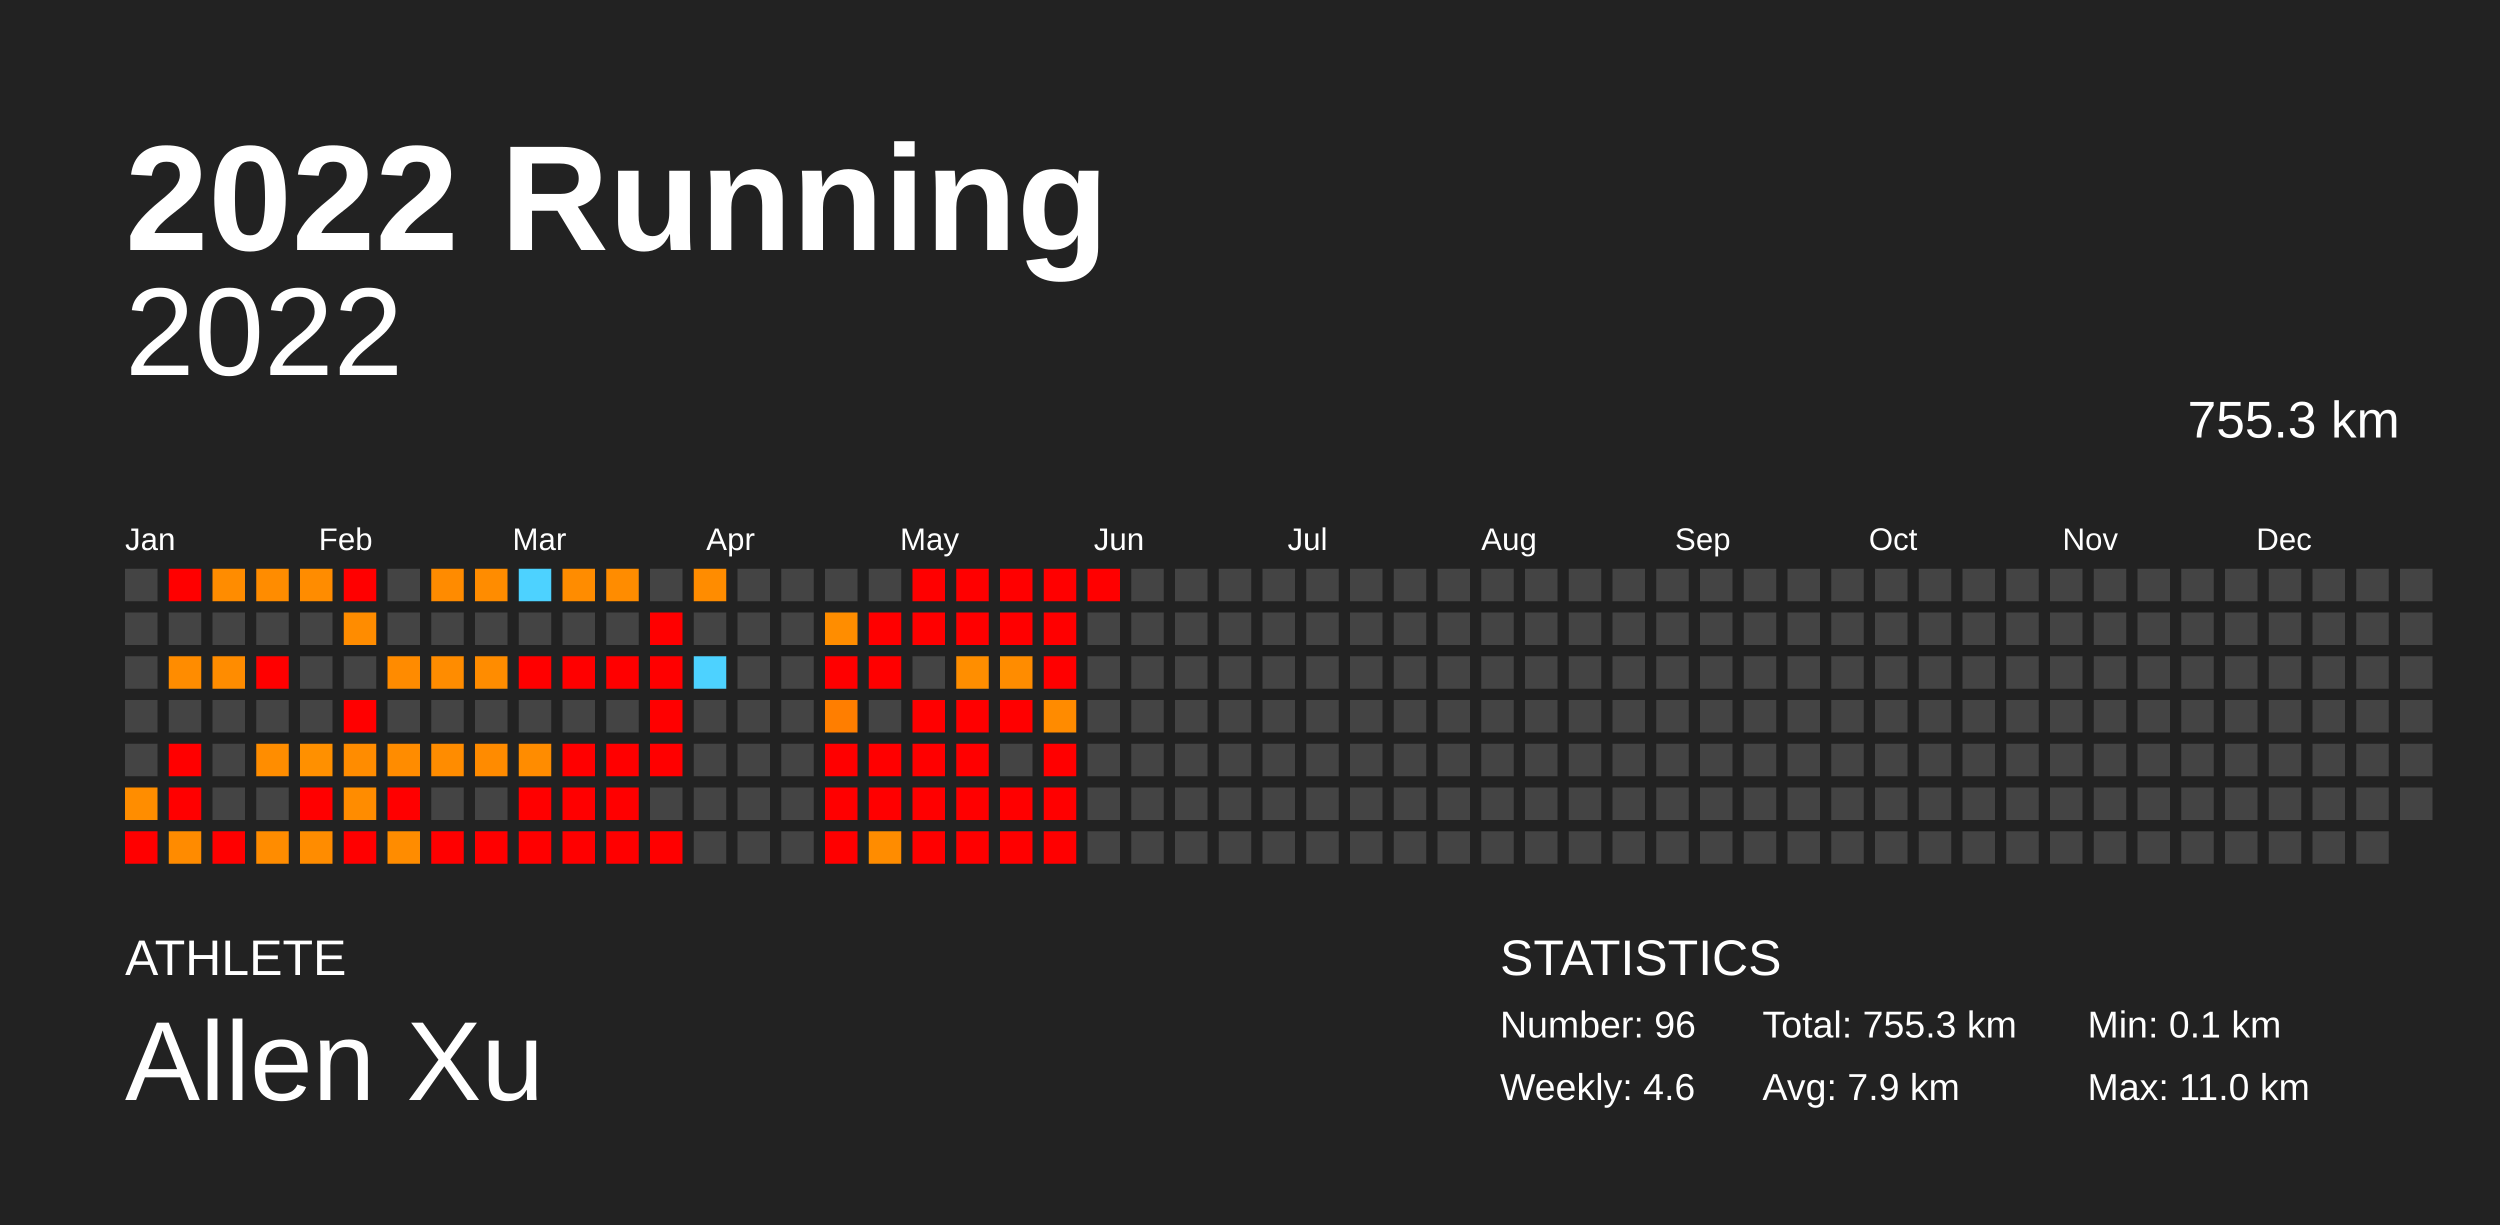
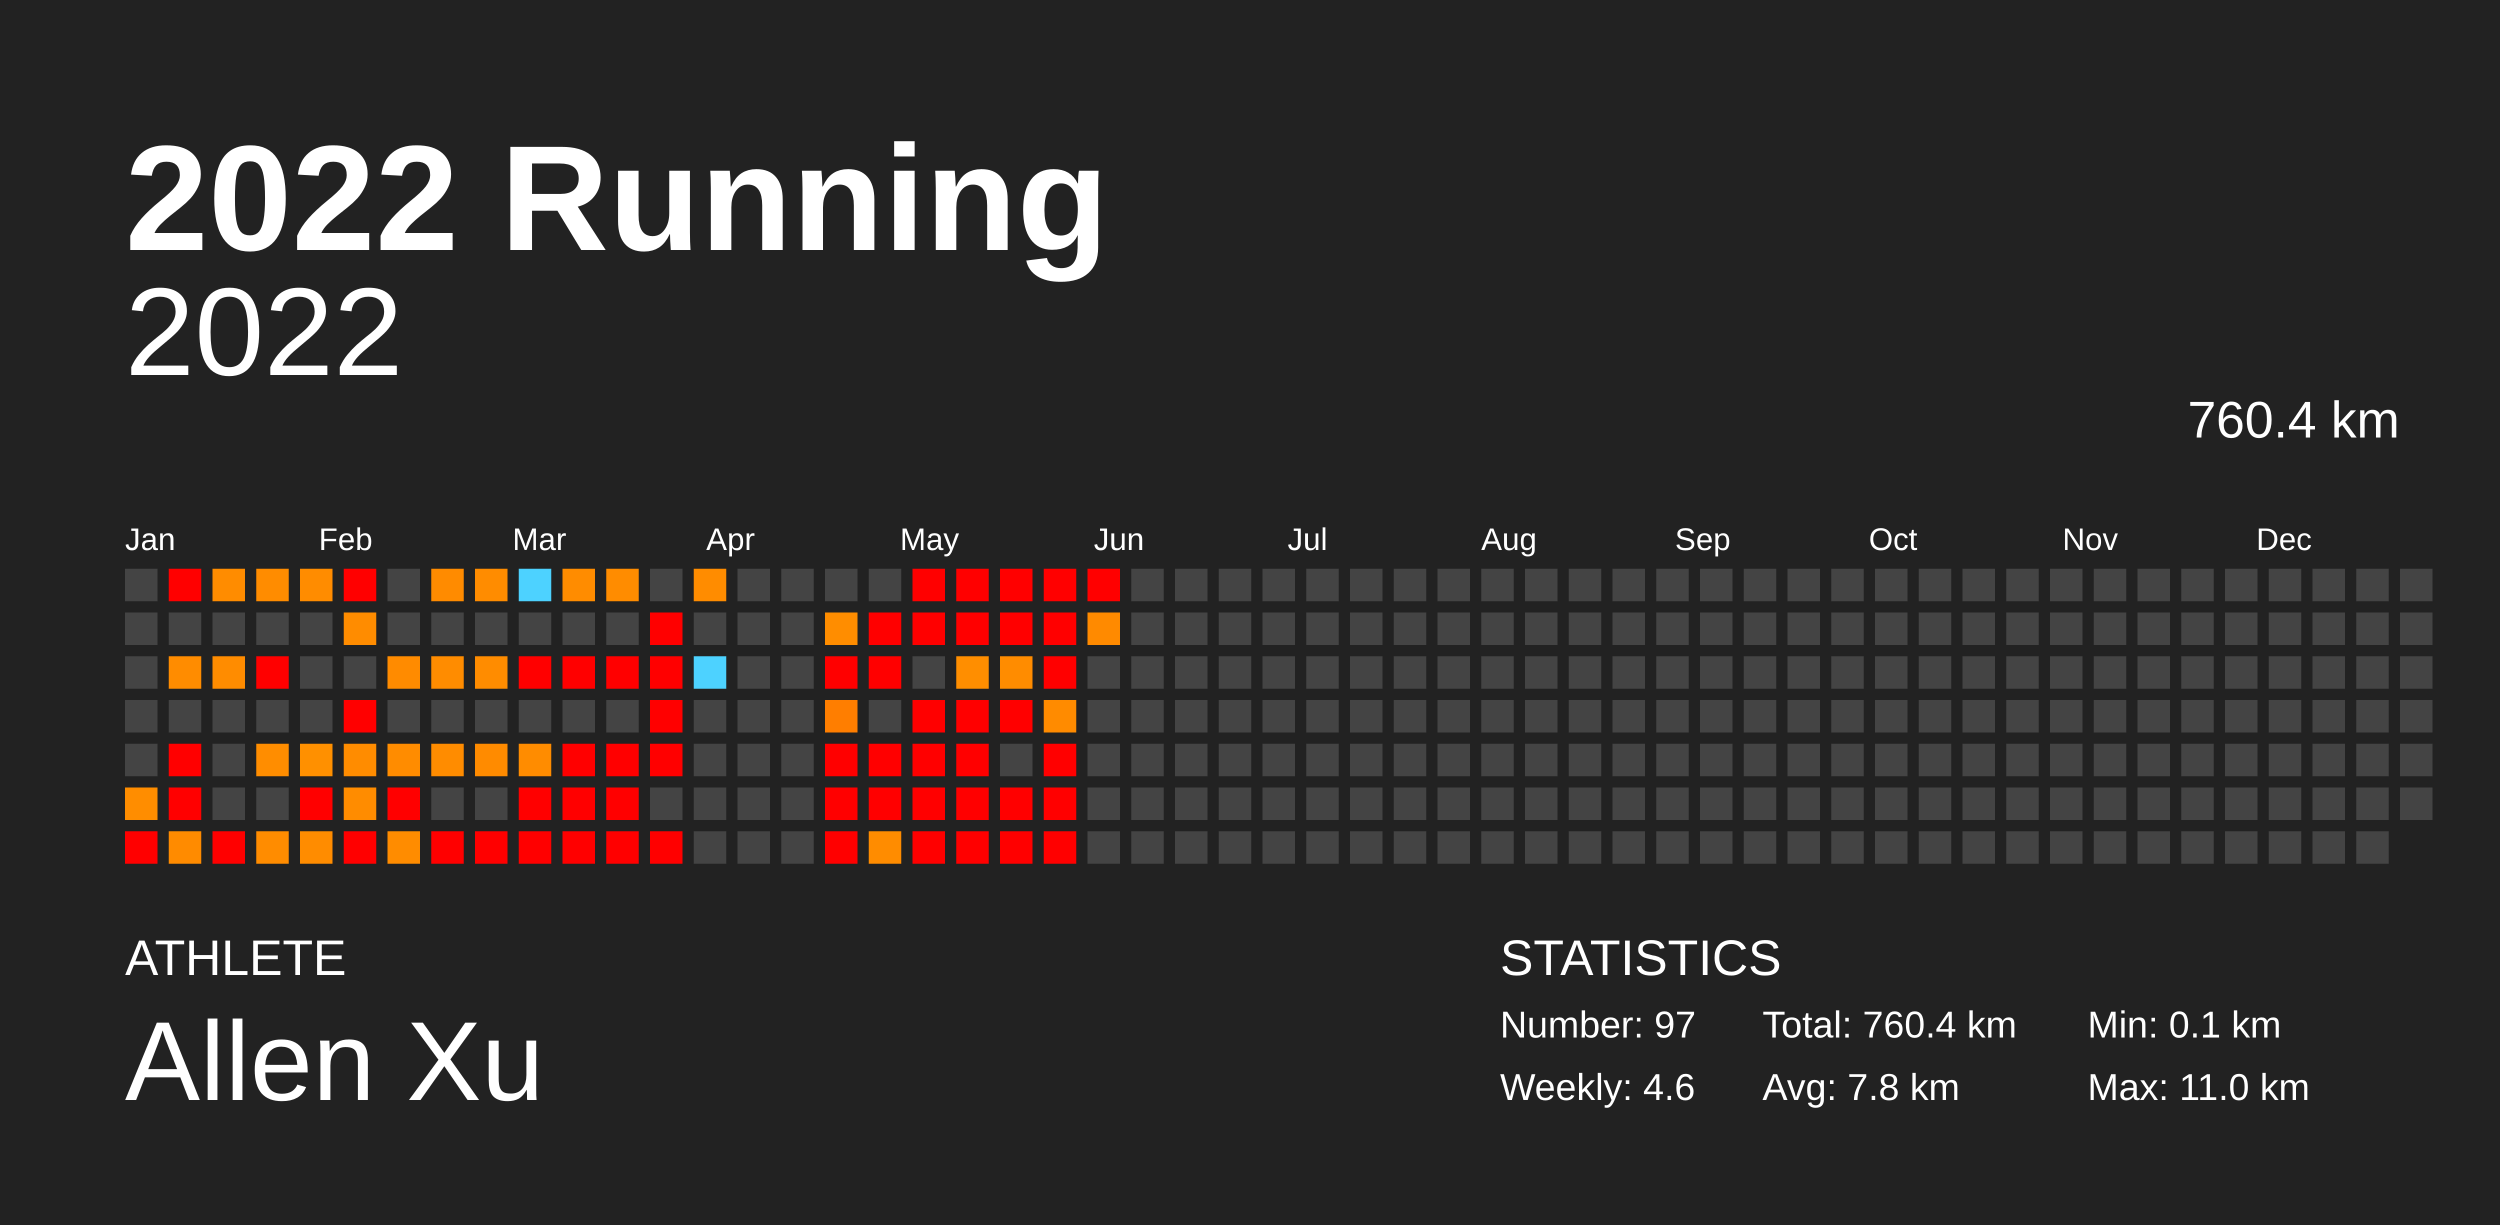
<svg xmlns="http://www.w3.org/2000/svg" baseProfile="full" height="98mm" version="1.1" viewBox="0,0,200,98" width="200mm">
  <defs />
  <rect fill="#222222" height="98" width="200" x="0" y="0" />
  <text fill="#FFFFFF" style="font-size:12px; font-family:Arial; font-weight:bold;" x="10" y="20">2022 Running</text>
  <text fill="#FFFFFF" style="font-size:4px; font-family:Arial" x="10" y="78">ATHLETE</text>
  <text fill="#FFFFFF" style="font-size:9px; font-family:Arial" x="10" y="88">Allen Xu</text>
  <text fill="#FFFFFF" style="font-size:4px; font-family:Arial" x="120" y="78">STATISTICS</text>
-   <text fill="#FFFFFF" style="font-size:3px; font-family:Arial" x="120" y="83">Number: 96</text>
+   <text fill="#FFFFFF" style="font-size:3px; font-family:Arial" x="120" y="83">Number: 97</text>
  <text fill="#FFFFFF" style="font-size:3px; font-family:Arial" x="120" y="88">Weekly: 4.6</text>
-   <text fill="#FFFFFF" style="font-size:3px; font-family:Arial" x="141" y="83">Total: 755.3 km</text>
-   <text fill="#FFFFFF" style="font-size:3px; font-family:Arial" x="141" y="88">Avg: 7.9 km</text>
+   <text fill="#FFFFFF" style="font-size:3px; font-family:Arial" x="141" y="83">Total: 760.4 km</text>
+   <text fill="#FFFFFF" style="font-size:3px; font-family:Arial" x="141" y="88">Avg: 7.8 km</text>
  <text fill="#FFFFFF" style="font-size:3px; font-family:Arial" x="167" y="83">Min: 0.1 km</text>
  <text fill="#FFFFFF" style="font-size:3px; font-family:Arial" x="167" y="88">Max: 11.0 km</text>
  <text alignment-baseline="hanging" fill="#FFFFFF" style="font-size:10.0px; font-family:Arial;" x="10" y="30">2022</text>
-   <text alignment-baseline="hanging" fill="#FFFFFF" style="font-size:4.125px; font-family:Arial;" x="175" y="35">755.3 km</text>
+   <text alignment-baseline="hanging" fill="#FFFFFF" style="font-size:4.125px; font-family:Arial;" x="175" y="35">760.4 km</text>
  <text fill="#FFFFFF" style="font-size:2.5px; font-family:Arial" x="10.0" y="44">Jan</text>
  <text fill="#FFFFFF" style="font-size:2.5px; font-family:Arial" x="25.5" y="44">Feb</text>
  <text fill="#FFFFFF" style="font-size:2.5px; font-family:Arial" x="41.0" y="44">Mar</text>
  <text fill="#FFFFFF" style="font-size:2.5px; font-family:Arial" x="56.5" y="44">Apr</text>
  <text fill="#FFFFFF" style="font-size:2.5px; font-family:Arial" x="72.0" y="44">May</text>
  <text fill="#FFFFFF" style="font-size:2.5px; font-family:Arial" x="87.5" y="44">Jun</text>
  <text fill="#FFFFFF" style="font-size:2.5px; font-family:Arial" x="103.0" y="44">Jul</text>
  <text fill="#FFFFFF" style="font-size:2.5px; font-family:Arial" x="118.5" y="44">Aug</text>
  <text fill="#FFFFFF" style="font-size:2.5px; font-family:Arial" x="134.0" y="44">Sep</text>
  <text fill="#FFFFFF" style="font-size:2.5px; font-family:Arial" x="149.5" y="44">Oct</text>
  <text fill="#FFFFFF" style="font-size:2.5px; font-family:Arial" x="165.0" y="44">Nov</text>
  <text fill="#FFFFFF" style="font-size:2.5px; font-family:Arial" x="180.5" y="44">Dec</text>
  <rect fill="#444444" height="2.6" width="2.6" x="10.0" y="45.5" />
  <rect fill="#444444" height="2.6" width="2.6" x="10.0" y="49.0" />
  <rect fill="#444444" height="2.6" width="2.6" x="10.0" y="52.5" />
  <rect fill="#444444" height="2.6" width="2.6" x="10.0" y="56.0" />
  <rect fill="#444444" height="2.6" width="2.6" x="10.0" y="59.5" />
  <rect fill="#ff8d00" height="2.6" width="2.6" x="10.0" y="63.0" />
  <rect fill="red" height="2.6" width="2.6" x="10.0" y="66.5" />
  <rect fill="red" height="2.6" width="2.6" x="13.5" y="45.5" />
  <rect fill="#444444" height="2.6" width="2.6" x="13.5" y="49.0" />
  <rect fill="#ff8c00" height="2.6" width="2.6" x="13.5" y="52.5" />
  <rect fill="#444444" height="2.6" width="2.6" x="13.5" y="56.0" />
  <rect fill="red" height="2.6" width="2.6" x="13.5" y="59.5" />
  <rect fill="red" height="2.6" width="2.6" x="13.5" y="63.0" />
  <rect fill="#ff8b00" height="2.6" width="2.6" x="13.5" y="66.5" />
  <rect fill="#ff8c00" height="2.6" width="2.6" x="17.0" y="45.5" />
  <rect fill="#444444" height="2.6" width="2.6" x="17.0" y="49.0" />
  <rect fill="#ff8c00" height="2.6" width="2.6" x="17.0" y="52.5" />
  <rect fill="#444444" height="2.6" width="2.6" x="17.0" y="56.0" />
  <rect fill="#444444" height="2.6" width="2.6" x="17.0" y="59.5" />
  <rect fill="#444444" height="2.6" width="2.6" x="17.0" y="63.0" />
  <rect fill="red" height="2.6" width="2.6" x="17.0" y="66.5" />
  <rect fill="#ff8c00" height="2.6" width="2.6" x="20.5" y="45.5" />
  <rect fill="#444444" height="2.6" width="2.6" x="20.5" y="49.0" />
  <rect fill="red" height="2.6" width="2.6" x="20.5" y="52.5" />
  <rect fill="#444444" height="2.6" width="2.6" x="20.5" y="56.0" />
  <rect fill="#ff8d00" height="2.6" width="2.6" x="20.5" y="59.5" />
  <rect fill="#444444" height="2.6" width="2.6" x="20.5" y="63.0" />
  <rect fill="#ff8c00" height="2.6" width="2.6" x="20.5" y="66.5" />
  <rect fill="#ff8c00" height="2.6" width="2.6" x="24.0" y="45.5" />
  <rect fill="#444444" height="2.6" width="2.6" x="24.0" y="49.0" />
  <rect fill="#444444" height="2.6" width="2.6" x="24.0" y="52.5" />
  <rect fill="#444444" height="2.6" width="2.6" x="24.0" y="56.0" />
  <rect fill="#ff9000" height="2.6" width="2.6" x="24.0" y="59.5" />
  <rect fill="red" height="2.6" width="2.6" x="24.0" y="63.0" />
  <rect fill="#ff8c00" height="2.6" width="2.6" x="24.0" y="66.5" />
  <rect fill="red" height="2.6" width="2.6" x="27.5" y="45.5" />
  <rect fill="#ff8c00" height="2.6" width="2.6" x="27.5" y="49.0" />
  <rect fill="#444444" height="2.6" width="2.6" x="27.5" y="52.5" />
  <rect fill="red" height="2.6" width="2.6" x="27.5" y="56.0" />
  <rect fill="#ff8c00" height="2.6" width="2.6" x="27.5" y="59.5" />
  <rect fill="#ff8c00" height="2.6" width="2.6" x="27.5" y="63.0" />
  <rect fill="red" height="2.6" width="2.6" x="27.5" y="66.5" />
  <rect fill="#444444" height="2.6" width="2.6" x="31.0" y="45.5" />
  <rect fill="#444444" height="2.6" width="2.6" x="31.0" y="49.0" />
  <rect fill="#ff8b00" height="2.6" width="2.6" x="31.0" y="52.5" />
  <rect fill="#444444" height="2.6" width="2.6" x="31.0" y="56.0" />
  <rect fill="#ff8c00" height="2.6" width="2.6" x="31.0" y="59.5" />
  <rect fill="red" height="2.6" width="2.6" x="31.0" y="63.0" />
  <rect fill="#ff8c00" height="2.6" width="2.6" x="31.0" y="66.5" />
  <rect fill="#ff8b00" height="2.6" width="2.6" x="34.5" y="45.5" />
  <rect fill="#444444" height="2.6" width="2.6" x="34.5" y="49.0" />
  <rect fill="#ff8c00" height="2.6" width="2.6" x="34.5" y="52.5" />
  <rect fill="#444444" height="2.6" width="2.6" x="34.5" y="56.0" />
  <rect fill="#ff8c00" height="2.6" width="2.6" x="34.5" y="59.5" />
  <rect fill="#444444" height="2.6" width="2.6" x="34.5" y="63.0" />
  <rect fill="red" height="2.6" width="2.6" x="34.5" y="66.5" />
  <rect fill="#ff8c00" height="2.6" width="2.6" x="38.0" y="45.5" />
  <rect fill="#444444" height="2.6" width="2.6" x="38.0" y="49.0" />
  <rect fill="#ff8c00" height="2.6" width="2.6" x="38.0" y="52.5" />
  <rect fill="#444444" height="2.6" width="2.6" x="38.0" y="56.0" />
  <rect fill="#ff8b00" height="2.6" width="2.6" x="38.0" y="59.5" />
  <rect fill="#444444" height="2.6" width="2.6" x="38.0" y="63.0" />
  <rect fill="red" height="2.6" width="2.6" x="38.0" y="66.5" />
  <rect fill="#4dd2ff" height="2.6" width="2.6" x="41.5" y="45.5" />
  <rect fill="#444444" height="2.6" width="2.6" x="41.5" y="49.0" />
  <rect fill="red" height="2.6" width="2.6" x="41.5" y="52.5" />
  <rect fill="#444444" height="2.6" width="2.6" x="41.5" y="56.0" />
  <rect fill="#ff8c00" height="2.6" width="2.6" x="41.5" y="59.5" />
  <rect fill="red" height="2.6" width="2.6" x="41.5" y="63.0" />
  <rect fill="red" height="2.6" width="2.6" x="41.5" y="66.5" />
  <rect fill="#ff8c00" height="2.6" width="2.6" x="45.0" y="45.5" />
  <rect fill="#444444" height="2.6" width="2.6" x="45.0" y="49.0" />
  <rect fill="red" height="2.6" width="2.6" x="45.0" y="52.5" />
  <rect fill="#444444" height="2.6" width="2.6" x="45.0" y="56.0" />
  <rect fill="red" height="2.6" width="2.6" x="45.0" y="59.5" />
  <rect fill="red" height="2.6" width="2.6" x="45.0" y="63.0" />
  <rect fill="red" height="2.6" width="2.6" x="45.0" y="66.5" />
  <rect fill="#ff8c00" height="2.6" width="2.6" x="48.5" y="45.5" />
  <rect fill="#444444" height="2.6" width="2.6" x="48.5" y="49.0" />
  <rect fill="red" height="2.6" width="2.6" x="48.5" y="52.5" />
  <rect fill="#444444" height="2.6" width="2.6" x="48.5" y="56.0" />
  <rect fill="red" height="2.6" width="2.6" x="48.5" y="59.5" />
  <rect fill="red" height="2.6" width="2.6" x="48.5" y="63.0" />
  <rect fill="red" height="2.6" width="2.6" x="48.5" y="66.5" />
  <rect fill="#444444" height="2.6" width="2.6" x="52.0" y="45.5" />
  <rect fill="red" height="2.6" width="2.6" x="52.0" y="49.0" />
  <rect fill="red" height="2.6" width="2.6" x="52.0" y="52.5" />
  <rect fill="red" height="2.6" width="2.6" x="52.0" y="56.0" />
  <rect fill="red" height="2.6" width="2.6" x="52.0" y="59.5" />
  <rect fill="#444444" height="2.6" width="2.6" x="52.0" y="63.0" />
  <rect fill="red" height="2.6" width="2.6" x="52.0" y="66.5" />
  <rect fill="#ff8c00" height="2.6" width="2.6" x="55.5" y="45.5" />
  <rect fill="#444444" height="2.6" width="2.6" x="55.5" y="49.0" />
  <rect fill="#4dd2ff" height="2.6" width="2.6" x="55.5" y="52.5" />
  <rect fill="#444444" height="2.6" width="2.6" x="55.5" y="56.0" />
  <rect fill="#444444" height="2.6" width="2.6" x="55.5" y="59.5" />
  <rect fill="#444444" height="2.6" width="2.6" x="55.5" y="63.0" />
  <rect fill="#444444" height="2.6" width="2.6" x="55.5" y="66.5" />
  <rect fill="#444444" height="2.6" width="2.6" x="59.0" y="45.5" />
  <rect fill="#444444" height="2.6" width="2.6" x="59.0" y="49.0" />
  <rect fill="#444444" height="2.6" width="2.6" x="59.0" y="52.5" />
  <rect fill="#444444" height="2.6" width="2.6" x="59.0" y="56.0" />
  <rect fill="#444444" height="2.6" width="2.6" x="59.0" y="59.5" />
  <rect fill="#444444" height="2.6" width="2.6" x="59.0" y="63.0" />
  <rect fill="#444444" height="2.6" width="2.6" x="59.0" y="66.5" />
  <rect fill="#444444" height="2.6" width="2.6" x="62.5" y="45.5" />
  <rect fill="#444444" height="2.6" width="2.6" x="62.5" y="49.0" />
  <rect fill="#444444" height="2.6" width="2.6" x="62.5" y="52.5" />
  <rect fill="#444444" height="2.6" width="2.6" x="62.5" y="56.0" />
  <rect fill="#444444" height="2.6" width="2.6" x="62.5" y="59.5" />
  <rect fill="#444444" height="2.6" width="2.6" x="62.5" y="63.0" />
  <rect fill="#444444" height="2.6" width="2.6" x="62.5" y="66.5" />
  <rect fill="#444444" height="2.6" width="2.6" x="66.0" y="45.5" />
  <rect fill="#ff8d00" height="2.6" width="2.6" x="66.0" y="49.0" />
  <rect fill="red" height="2.6" width="2.6" x="66.0" y="52.5" />
  <rect fill="#ff7e00" height="2.6" width="2.6" x="66.0" y="56.0" />
  <rect fill="red" height="2.6" width="2.6" x="66.0" y="59.5" />
  <rect fill="red" height="2.6" width="2.6" x="66.0" y="63.0" />
  <rect fill="red" height="2.6" width="2.6" x="66.0" y="66.5" />
  <rect fill="#444444" height="2.6" width="2.6" x="69.5" y="45.5" />
  <rect fill="red" height="2.6" width="2.6" x="69.5" y="49.0" />
  <rect fill="red" height="2.6" width="2.6" x="69.5" y="52.5" />
  <rect fill="#444444" height="2.6" width="2.6" x="69.5" y="56.0" />
  <rect fill="red" height="2.6" width="2.6" x="69.5" y="59.5" />
  <rect fill="red" height="2.6" width="2.6" x="69.5" y="63.0" />
  <rect fill="#ff8c00" height="2.6" width="2.6" x="69.5" y="66.5" />
  <rect fill="red" height="2.6" width="2.6" x="73.0" y="45.5" />
  <rect fill="red" height="2.6" width="2.6" x="73.0" y="49.0" />
  <rect fill="#444444" height="2.6" width="2.6" x="73.0" y="52.5" />
  <rect fill="red" height="2.6" width="2.6" x="73.0" y="56.0" />
  <rect fill="red" height="2.6" width="2.6" x="73.0" y="59.5" />
  <rect fill="red" height="2.6" width="2.6" x="73.0" y="63.0" />
  <rect fill="red" height="2.6" width="2.6" x="73.0" y="66.5" />
  <rect fill="red" height="2.6" width="2.6" x="76.5" y="45.5" />
  <rect fill="red" height="2.6" width="2.6" x="76.5" y="49.0" />
  <rect fill="#ff8e00" height="2.6" width="2.6" x="76.5" y="52.5" />
  <rect fill="red" height="2.6" width="2.6" x="76.5" y="56.0" />
  <rect fill="red" height="2.6" width="2.6" x="76.5" y="59.5" />
  <rect fill="red" height="2.6" width="2.6" x="76.5" y="63.0" />
  <rect fill="red" height="2.6" width="2.6" x="76.5" y="66.5" />
  <rect fill="red" height="2.6" width="2.6" x="80.0" y="45.5" />
  <rect fill="red" height="2.6" width="2.6" x="80.0" y="49.0" />
  <rect fill="#ff8c00" height="2.6" width="2.6" x="80.0" y="52.5" />
  <rect fill="red" height="2.6" width="2.6" x="80.0" y="56.0" />
  <rect fill="#444444" height="2.6" width="2.6" x="80.0" y="59.5" />
  <rect fill="red" height="2.6" width="2.6" x="80.0" y="63.0" />
  <rect fill="red" height="2.6" width="2.6" x="80.0" y="66.5" />
  <rect fill="red" height="2.6" width="2.6" x="83.5" y="45.5" />
  <rect fill="red" height="2.6" width="2.6" x="83.5" y="49.0" />
  <rect fill="red" height="2.6" width="2.6" x="83.5" y="52.5" />
  <rect fill="#ff8b00" height="2.6" width="2.6" x="83.5" y="56.0" />
  <rect fill="red" height="2.6" width="2.6" x="83.5" y="59.5" />
  <rect fill="red" height="2.6" width="2.6" x="83.5" y="63.0" />
  <rect fill="red" height="2.6" width="2.6" x="83.5" y="66.5" />
  <rect fill="red" height="2.6" width="2.6" x="87.0" y="45.5" />
-   <rect fill="#444444" height="2.6" width="2.6" x="87.0" y="49.0" />
+   <rect fill="#ff8a00" height="2.6" width="2.6" x="87.0" y="49.0" />
  <rect fill="#444444" height="2.6" width="2.6" x="87.0" y="52.5" />
  <rect fill="#444444" height="2.6" width="2.6" x="87.0" y="56.0" />
  <rect fill="#444444" height="2.6" width="2.6" x="87.0" y="59.5" />
  <rect fill="#444444" height="2.6" width="2.6" x="87.0" y="63.0" />
  <rect fill="#444444" height="2.6" width="2.6" x="87.0" y="66.5" />
  <rect fill="#444444" height="2.6" width="2.6" x="90.5" y="45.5" />
  <rect fill="#444444" height="2.6" width="2.6" x="90.5" y="49.0" />
  <rect fill="#444444" height="2.6" width="2.6" x="90.5" y="52.5" />
  <rect fill="#444444" height="2.6" width="2.6" x="90.5" y="56.0" />
  <rect fill="#444444" height="2.6" width="2.6" x="90.5" y="59.5" />
  <rect fill="#444444" height="2.6" width="2.6" x="90.5" y="63.0" />
  <rect fill="#444444" height="2.6" width="2.6" x="90.5" y="66.5" />
  <rect fill="#444444" height="2.6" width="2.6" x="94.0" y="45.5" />
  <rect fill="#444444" height="2.6" width="2.6" x="94.0" y="49.0" />
  <rect fill="#444444" height="2.6" width="2.6" x="94.0" y="52.5" />
  <rect fill="#444444" height="2.6" width="2.6" x="94.0" y="56.0" />
  <rect fill="#444444" height="2.6" width="2.6" x="94.0" y="59.5" />
  <rect fill="#444444" height="2.6" width="2.6" x="94.0" y="63.0" />
  <rect fill="#444444" height="2.6" width="2.6" x="94.0" y="66.5" />
  <rect fill="#444444" height="2.6" width="2.6" x="97.5" y="45.5" />
  <rect fill="#444444" height="2.6" width="2.6" x="97.5" y="49.0" />
  <rect fill="#444444" height="2.6" width="2.6" x="97.5" y="52.5" />
  <rect fill="#444444" height="2.6" width="2.6" x="97.5" y="56.0" />
  <rect fill="#444444" height="2.6" width="2.6" x="97.5" y="59.5" />
  <rect fill="#444444" height="2.6" width="2.6" x="97.5" y="63.0" />
  <rect fill="#444444" height="2.6" width="2.6" x="97.5" y="66.5" />
  <rect fill="#444444" height="2.6" width="2.6" x="101.0" y="45.5" />
  <rect fill="#444444" height="2.6" width="2.6" x="101.0" y="49.0" />
  <rect fill="#444444" height="2.6" width="2.6" x="101.0" y="52.5" />
  <rect fill="#444444" height="2.6" width="2.6" x="101.0" y="56.0" />
  <rect fill="#444444" height="2.6" width="2.6" x="101.0" y="59.5" />
  <rect fill="#444444" height="2.6" width="2.6" x="101.0" y="63.0" />
  <rect fill="#444444" height="2.6" width="2.6" x="101.0" y="66.5" />
  <rect fill="#444444" height="2.6" width="2.6" x="104.5" y="45.5" />
  <rect fill="#444444" height="2.6" width="2.6" x="104.5" y="49.0" />
  <rect fill="#444444" height="2.6" width="2.6" x="104.5" y="52.5" />
  <rect fill="#444444" height="2.6" width="2.6" x="104.5" y="56.0" />
  <rect fill="#444444" height="2.6" width="2.6" x="104.5" y="59.5" />
  <rect fill="#444444" height="2.6" width="2.6" x="104.5" y="63.0" />
  <rect fill="#444444" height="2.6" width="2.6" x="104.5" y="66.5" />
  <rect fill="#444444" height="2.6" width="2.6" x="108.0" y="45.5" />
  <rect fill="#444444" height="2.6" width="2.6" x="108.0" y="49.0" />
  <rect fill="#444444" height="2.6" width="2.6" x="108.0" y="52.5" />
  <rect fill="#444444" height="2.6" width="2.6" x="108.0" y="56.0" />
  <rect fill="#444444" height="2.6" width="2.6" x="108.0" y="59.5" />
  <rect fill="#444444" height="2.6" width="2.6" x="108.0" y="63.0" />
  <rect fill="#444444" height="2.6" width="2.6" x="108.0" y="66.5" />
  <rect fill="#444444" height="2.6" width="2.6" x="111.5" y="45.5" />
  <rect fill="#444444" height="2.6" width="2.6" x="111.5" y="49.0" />
  <rect fill="#444444" height="2.6" width="2.6" x="111.5" y="52.5" />
  <rect fill="#444444" height="2.6" width="2.6" x="111.5" y="56.0" />
  <rect fill="#444444" height="2.6" width="2.6" x="111.5" y="59.5" />
  <rect fill="#444444" height="2.6" width="2.6" x="111.5" y="63.0" />
  <rect fill="#444444" height="2.6" width="2.6" x="111.5" y="66.5" />
  <rect fill="#444444" height="2.6" width="2.6" x="115.0" y="45.5" />
  <rect fill="#444444" height="2.6" width="2.6" x="115.0" y="49.0" />
  <rect fill="#444444" height="2.6" width="2.6" x="115.0" y="52.5" />
  <rect fill="#444444" height="2.6" width="2.6" x="115.0" y="56.0" />
  <rect fill="#444444" height="2.6" width="2.6" x="115.0" y="59.5" />
  <rect fill="#444444" height="2.6" width="2.6" x="115.0" y="63.0" />
  <rect fill="#444444" height="2.6" width="2.6" x="115.0" y="66.5" />
  <rect fill="#444444" height="2.6" width="2.6" x="118.5" y="45.5" />
  <rect fill="#444444" height="2.6" width="2.6" x="118.5" y="49.0" />
  <rect fill="#444444" height="2.6" width="2.6" x="118.5" y="52.5" />
  <rect fill="#444444" height="2.6" width="2.6" x="118.5" y="56.0" />
  <rect fill="#444444" height="2.6" width="2.6" x="118.5" y="59.5" />
  <rect fill="#444444" height="2.6" width="2.6" x="118.5" y="63.0" />
  <rect fill="#444444" height="2.6" width="2.6" x="118.5" y="66.5" />
  <rect fill="#444444" height="2.6" width="2.6" x="122.0" y="45.5" />
  <rect fill="#444444" height="2.6" width="2.6" x="122.0" y="49.0" />
  <rect fill="#444444" height="2.6" width="2.6" x="122.0" y="52.5" />
  <rect fill="#444444" height="2.6" width="2.6" x="122.0" y="56.0" />
  <rect fill="#444444" height="2.6" width="2.6" x="122.0" y="59.5" />
  <rect fill="#444444" height="2.6" width="2.6" x="122.0" y="63.0" />
  <rect fill="#444444" height="2.6" width="2.6" x="122.0" y="66.5" />
  <rect fill="#444444" height="2.6" width="2.6" x="125.5" y="45.5" />
  <rect fill="#444444" height="2.6" width="2.6" x="125.5" y="49.0" />
  <rect fill="#444444" height="2.6" width="2.6" x="125.5" y="52.5" />
  <rect fill="#444444" height="2.6" width="2.6" x="125.5" y="56.0" />
  <rect fill="#444444" height="2.6" width="2.6" x="125.5" y="59.5" />
  <rect fill="#444444" height="2.6" width="2.6" x="125.5" y="63.0" />
  <rect fill="#444444" height="2.6" width="2.6" x="125.5" y="66.5" />
  <rect fill="#444444" height="2.6" width="2.6" x="129.0" y="45.5" />
  <rect fill="#444444" height="2.6" width="2.6" x="129.0" y="49.0" />
  <rect fill="#444444" height="2.6" width="2.6" x="129.0" y="52.5" />
  <rect fill="#444444" height="2.6" width="2.6" x="129.0" y="56.0" />
  <rect fill="#444444" height="2.6" width="2.6" x="129.0" y="59.5" />
  <rect fill="#444444" height="2.6" width="2.6" x="129.0" y="63.0" />
  <rect fill="#444444" height="2.6" width="2.6" x="129.0" y="66.5" />
  <rect fill="#444444" height="2.6" width="2.6" x="132.5" y="45.5" />
  <rect fill="#444444" height="2.6" width="2.6" x="132.5" y="49.0" />
  <rect fill="#444444" height="2.6" width="2.6" x="132.5" y="52.5" />
  <rect fill="#444444" height="2.6" width="2.6" x="132.5" y="56.0" />
  <rect fill="#444444" height="2.6" width="2.6" x="132.5" y="59.5" />
  <rect fill="#444444" height="2.6" width="2.6" x="132.5" y="63.0" />
  <rect fill="#444444" height="2.6" width="2.6" x="132.5" y="66.5" />
  <rect fill="#444444" height="2.6" width="2.6" x="136.0" y="45.5" />
  <rect fill="#444444" height="2.6" width="2.6" x="136.0" y="49.0" />
  <rect fill="#444444" height="2.6" width="2.6" x="136.0" y="52.5" />
  <rect fill="#444444" height="2.6" width="2.6" x="136.0" y="56.0" />
  <rect fill="#444444" height="2.6" width="2.6" x="136.0" y="59.5" />
  <rect fill="#444444" height="2.6" width="2.6" x="136.0" y="63.0" />
  <rect fill="#444444" height="2.6" width="2.6" x="136.0" y="66.5" />
  <rect fill="#444444" height="2.6" width="2.6" x="139.5" y="45.5" />
  <rect fill="#444444" height="2.6" width="2.6" x="139.5" y="49.0" />
  <rect fill="#444444" height="2.6" width="2.6" x="139.5" y="52.5" />
  <rect fill="#444444" height="2.6" width="2.6" x="139.5" y="56.0" />
  <rect fill="#444444" height="2.6" width="2.6" x="139.5" y="59.5" />
  <rect fill="#444444" height="2.6" width="2.6" x="139.5" y="63.0" />
  <rect fill="#444444" height="2.6" width="2.6" x="139.5" y="66.5" />
  <rect fill="#444444" height="2.6" width="2.6" x="143.0" y="45.5" />
  <rect fill="#444444" height="2.6" width="2.6" x="143.0" y="49.0" />
  <rect fill="#444444" height="2.6" width="2.6" x="143.0" y="52.5" />
  <rect fill="#444444" height="2.6" width="2.6" x="143.0" y="56.0" />
  <rect fill="#444444" height="2.6" width="2.6" x="143.0" y="59.5" />
  <rect fill="#444444" height="2.6" width="2.6" x="143.0" y="63.0" />
  <rect fill="#444444" height="2.6" width="2.6" x="143.0" y="66.5" />
  <rect fill="#444444" height="2.6" width="2.6" x="146.5" y="45.5" />
  <rect fill="#444444" height="2.6" width="2.6" x="146.5" y="49.0" />
  <rect fill="#444444" height="2.6" width="2.6" x="146.5" y="52.5" />
  <rect fill="#444444" height="2.6" width="2.6" x="146.5" y="56.0" />
  <rect fill="#444444" height="2.6" width="2.6" x="146.5" y="59.5" />
  <rect fill="#444444" height="2.6" width="2.6" x="146.5" y="63.0" />
  <rect fill="#444444" height="2.6" width="2.6" x="146.5" y="66.5" />
  <rect fill="#444444" height="2.6" width="2.6" x="150.0" y="45.5" />
  <rect fill="#444444" height="2.6" width="2.6" x="150.0" y="49.0" />
  <rect fill="#444444" height="2.6" width="2.6" x="150.0" y="52.5" />
  <rect fill="#444444" height="2.6" width="2.6" x="150.0" y="56.0" />
  <rect fill="#444444" height="2.6" width="2.6" x="150.0" y="59.5" />
  <rect fill="#444444" height="2.6" width="2.6" x="150.0" y="63.0" />
  <rect fill="#444444" height="2.6" width="2.6" x="150.0" y="66.5" />
  <rect fill="#444444" height="2.6" width="2.6" x="153.5" y="45.5" />
  <rect fill="#444444" height="2.6" width="2.6" x="153.5" y="49.0" />
  <rect fill="#444444" height="2.6" width="2.6" x="153.5" y="52.5" />
  <rect fill="#444444" height="2.6" width="2.6" x="153.5" y="56.0" />
  <rect fill="#444444" height="2.6" width="2.6" x="153.5" y="59.5" />
  <rect fill="#444444" height="2.6" width="2.6" x="153.5" y="63.0" />
  <rect fill="#444444" height="2.6" width="2.6" x="153.5" y="66.5" />
  <rect fill="#444444" height="2.6" width="2.6" x="157.0" y="45.5" />
  <rect fill="#444444" height="2.6" width="2.6" x="157.0" y="49.0" />
  <rect fill="#444444" height="2.6" width="2.6" x="157.0" y="52.5" />
  <rect fill="#444444" height="2.6" width="2.6" x="157.0" y="56.0" />
  <rect fill="#444444" height="2.6" width="2.6" x="157.0" y="59.5" />
  <rect fill="#444444" height="2.6" width="2.6" x="157.0" y="63.0" />
  <rect fill="#444444" height="2.6" width="2.6" x="157.0" y="66.5" />
  <rect fill="#444444" height="2.6" width="2.6" x="160.5" y="45.5" />
  <rect fill="#444444" height="2.6" width="2.6" x="160.5" y="49.0" />
  <rect fill="#444444" height="2.6" width="2.6" x="160.5" y="52.5" />
  <rect fill="#444444" height="2.6" width="2.6" x="160.5" y="56.0" />
  <rect fill="#444444" height="2.6" width="2.6" x="160.5" y="59.5" />
  <rect fill="#444444" height="2.6" width="2.6" x="160.5" y="63.0" />
  <rect fill="#444444" height="2.6" width="2.6" x="160.5" y="66.5" />
  <rect fill="#444444" height="2.6" width="2.6" x="164.0" y="45.5" />
  <rect fill="#444444" height="2.6" width="2.6" x="164.0" y="49.0" />
  <rect fill="#444444" height="2.6" width="2.6" x="164.0" y="52.5" />
  <rect fill="#444444" height="2.6" width="2.6" x="164.0" y="56.0" />
  <rect fill="#444444" height="2.6" width="2.6" x="164.0" y="59.5" />
  <rect fill="#444444" height="2.6" width="2.6" x="164.0" y="63.0" />
  <rect fill="#444444" height="2.6" width="2.6" x="164.0" y="66.5" />
  <rect fill="#444444" height="2.6" width="2.6" x="167.5" y="45.5" />
  <rect fill="#444444" height="2.6" width="2.6" x="167.5" y="49.0" />
  <rect fill="#444444" height="2.6" width="2.6" x="167.5" y="52.5" />
  <rect fill="#444444" height="2.6" width="2.6" x="167.5" y="56.0" />
  <rect fill="#444444" height="2.6" width="2.6" x="167.5" y="59.5" />
  <rect fill="#444444" height="2.6" width="2.6" x="167.5" y="63.0" />
  <rect fill="#444444" height="2.6" width="2.6" x="167.5" y="66.5" />
  <rect fill="#444444" height="2.6" width="2.6" x="171.0" y="45.5" />
  <rect fill="#444444" height="2.6" width="2.6" x="171.0" y="49.0" />
  <rect fill="#444444" height="2.6" width="2.6" x="171.0" y="52.5" />
  <rect fill="#444444" height="2.6" width="2.6" x="171.0" y="56.0" />
  <rect fill="#444444" height="2.6" width="2.6" x="171.0" y="59.5" />
  <rect fill="#444444" height="2.6" width="2.6" x="171.0" y="63.0" />
  <rect fill="#444444" height="2.6" width="2.6" x="171.0" y="66.5" />
  <rect fill="#444444" height="2.6" width="2.6" x="174.5" y="45.5" />
  <rect fill="#444444" height="2.6" width="2.6" x="174.5" y="49.0" />
  <rect fill="#444444" height="2.6" width="2.6" x="174.5" y="52.5" />
  <rect fill="#444444" height="2.6" width="2.6" x="174.5" y="56.0" />
  <rect fill="#444444" height="2.6" width="2.6" x="174.5" y="59.5" />
  <rect fill="#444444" height="2.6" width="2.6" x="174.5" y="63.0" />
  <rect fill="#444444" height="2.6" width="2.6" x="174.5" y="66.5" />
  <rect fill="#444444" height="2.6" width="2.6" x="178.0" y="45.5" />
  <rect fill="#444444" height="2.6" width="2.6" x="178.0" y="49.0" />
  <rect fill="#444444" height="2.6" width="2.6" x="178.0" y="52.5" />
  <rect fill="#444444" height="2.6" width="2.6" x="178.0" y="56.0" />
  <rect fill="#444444" height="2.6" width="2.6" x="178.0" y="59.5" />
  <rect fill="#444444" height="2.6" width="2.6" x="178.0" y="63.0" />
  <rect fill="#444444" height="2.6" width="2.6" x="178.0" y="66.5" />
  <rect fill="#444444" height="2.6" width="2.6" x="181.5" y="45.5" />
  <rect fill="#444444" height="2.6" width="2.6" x="181.5" y="49.0" />
  <rect fill="#444444" height="2.6" width="2.6" x="181.5" y="52.5" />
  <rect fill="#444444" height="2.6" width="2.6" x="181.5" y="56.0" />
  <rect fill="#444444" height="2.6" width="2.6" x="181.5" y="59.5" />
  <rect fill="#444444" height="2.6" width="2.6" x="181.5" y="63.0" />
  <rect fill="#444444" height="2.6" width="2.6" x="181.5" y="66.5" />
  <rect fill="#444444" height="2.6" width="2.6" x="185.0" y="45.5" />
  <rect fill="#444444" height="2.6" width="2.6" x="185.0" y="49.0" />
  <rect fill="#444444" height="2.6" width="2.6" x="185.0" y="52.5" />
  <rect fill="#444444" height="2.6" width="2.6" x="185.0" y="56.0" />
  <rect fill="#444444" height="2.6" width="2.6" x="185.0" y="59.5" />
  <rect fill="#444444" height="2.6" width="2.6" x="185.0" y="63.0" />
  <rect fill="#444444" height="2.6" width="2.6" x="185.0" y="66.5" />
  <rect fill="#444444" height="2.6" width="2.6" x="188.5" y="45.5" />
  <rect fill="#444444" height="2.6" width="2.6" x="188.5" y="49.0" />
  <rect fill="#444444" height="2.6" width="2.6" x="188.5" y="52.5" />
  <rect fill="#444444" height="2.6" width="2.6" x="188.5" y="56.0" />
  <rect fill="#444444" height="2.6" width="2.6" x="188.5" y="59.5" />
  <rect fill="#444444" height="2.6" width="2.6" x="188.5" y="63.0" />
  <rect fill="#444444" height="2.6" width="2.6" x="188.5" y="66.5" />
  <rect fill="#444444" height="2.6" width="2.6" x="192.0" y="45.5" />
  <rect fill="#444444" height="2.6" width="2.6" x="192.0" y="49.0" />
  <rect fill="#444444" height="2.6" width="2.6" x="192.0" y="52.5" />
  <rect fill="#444444" height="2.6" width="2.6" x="192.0" y="56.0" />
  <rect fill="#444444" height="2.6" width="2.6" x="192.0" y="59.5" />
  <rect fill="#444444" height="2.6" width="2.6" x="192.0" y="63.0" />
</svg>
